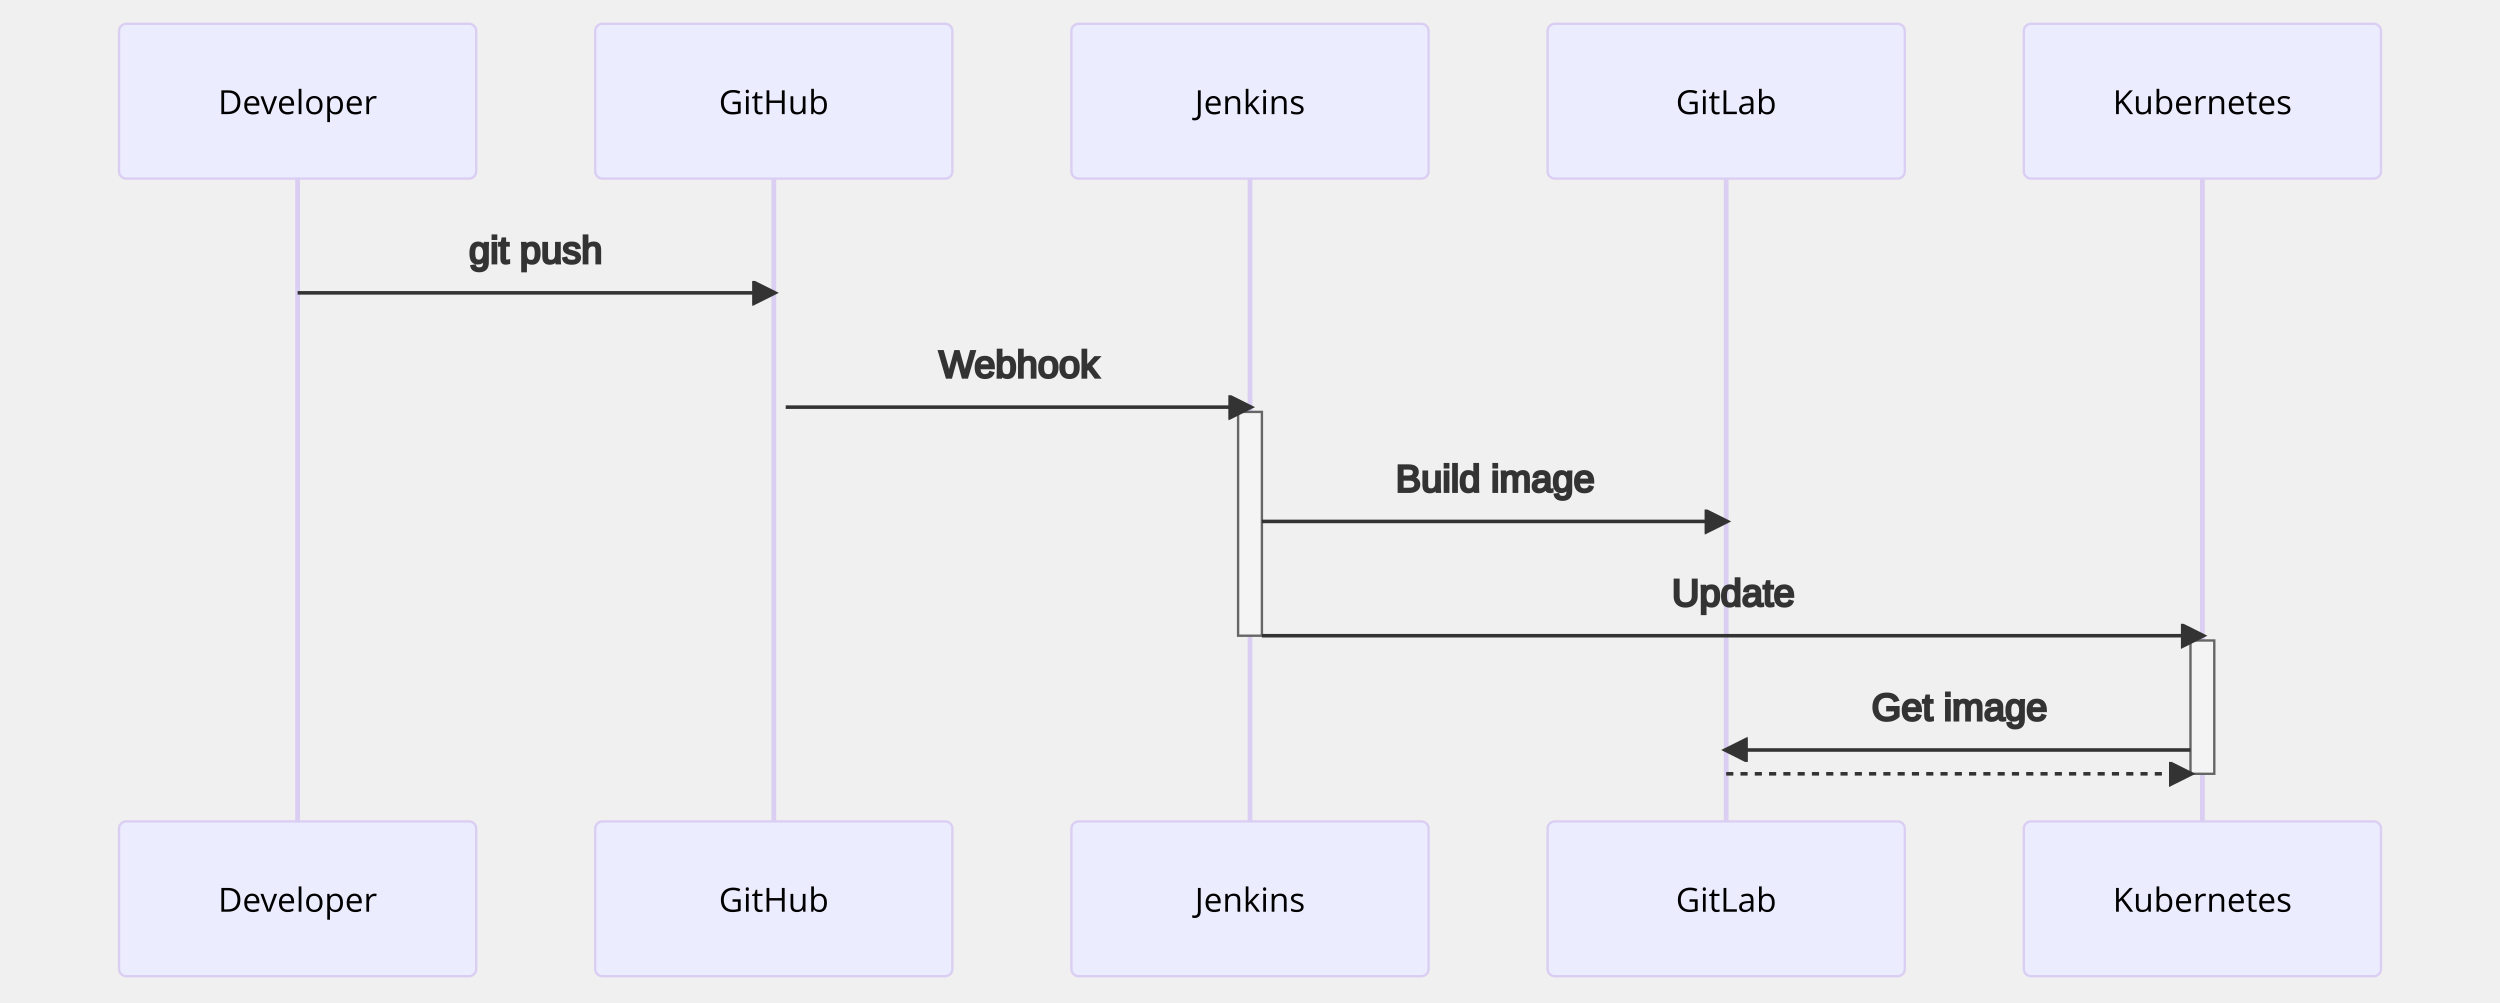
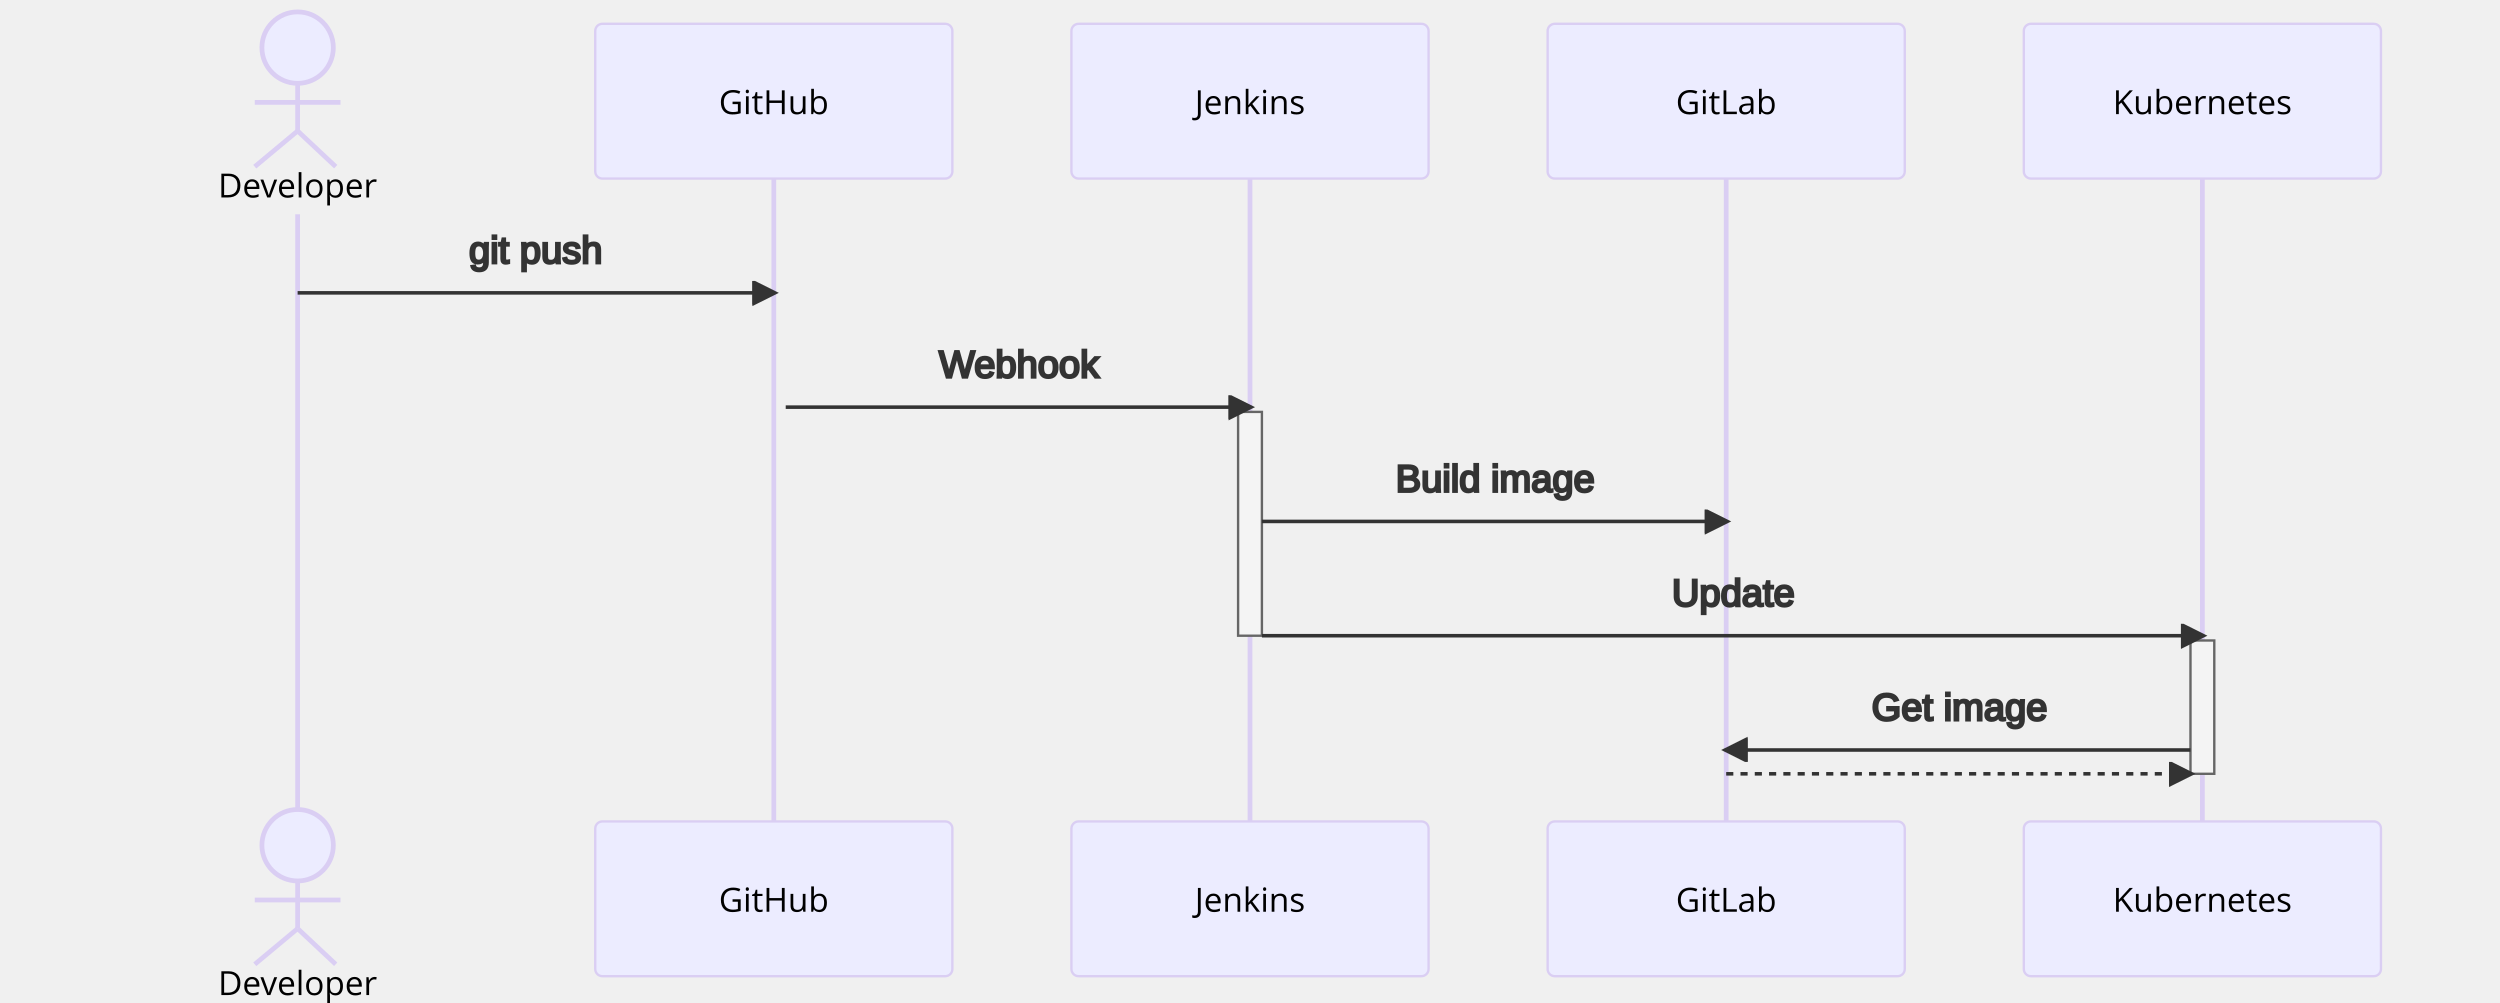
- <svg xmlns="http://www.w3.org/2000/svg" aria-labelledby="chart-title-mermaid-1655139432525 chart-desc-mermaid-1655139432525" role="img" viewBox="-50 -10 1050 421" style="max-width: 1050px; background-color: transparent;" height="421" width="100%" id="mermaid-1655139432525">
-   <style>#mermaid-1655139432525 {font-family:"trebuchet ms",verdana,arial,sans-serif;font-size:16px;fill:#333;}#mermaid-1655139432525 .error-icon{fill:#552222;}#mermaid-1655139432525 .error-text{fill:#552222;stroke:#552222;}#mermaid-1655139432525 .edge-thickness-normal{stroke-width:2px;}#mermaid-1655139432525 .edge-thickness-thick{stroke-width:3.5px;}#mermaid-1655139432525 .edge-pattern-solid{stroke-dasharray:0;}#mermaid-1655139432525 .edge-pattern-dashed{stroke-dasharray:3;}#mermaid-1655139432525 .edge-pattern-dotted{stroke-dasharray:2;}#mermaid-1655139432525 .marker{fill:#333333;stroke:#333333;}#mermaid-1655139432525 .marker.cross{stroke:#333333;}#mermaid-1655139432525 svg{font-family:"trebuchet ms",verdana,arial,sans-serif;font-size:16px;}#mermaid-1655139432525 .actor{stroke:hsl(259.626, 59.777%, 87.902%);fill:#ECECFF;}#mermaid-1655139432525 text.actor&gt;tspan{fill:black;stroke:none;}#mermaid-1655139432525 .actor-line{stroke:grey;}#mermaid-1655139432525 .messageLine0{stroke-width:1.5;stroke-dasharray:none;stroke:#333;}#mermaid-1655139432525 .messageLine1{stroke-width:1.5;stroke-dasharray:2,2;stroke:#333;}#mermaid-1655139432525 #arrowhead path{fill:#333;stroke:#333;}#mermaid-1655139432525 .sequenceNumber{fill:white;}#mermaid-1655139432525 #sequencenumber{fill:#333;}#mermaid-1655139432525 #crosshead path{fill:#333;stroke:#333;}#mermaid-1655139432525 .messageText{fill:#333;stroke:#333;}#mermaid-1655139432525 .labelBox{stroke:hsl(259.626, 59.777%, 87.902%);fill:#ECECFF;}#mermaid-1655139432525 .labelText,#mermaid-1655139432525 .labelText&gt;tspan{fill:black;stroke:none;}#mermaid-1655139432525 .loopText,#mermaid-1655139432525 .loopText&gt;tspan{fill:black;stroke:none;}#mermaid-1655139432525 .loopLine{stroke-width:2px;stroke-dasharray:2,2;stroke:hsl(259.626, 59.777%, 87.902%);fill:hsl(259.626, 59.777%, 87.902%);}#mermaid-1655139432525 .note{stroke:#aaaa33;fill:#fff5ad;}#mermaid-1655139432525 .noteText,#mermaid-1655139432525 .noteText&gt;tspan{fill:black;stroke:none;}#mermaid-1655139432525 .activation0{fill:#f4f4f4;stroke:#666;}#mermaid-1655139432525 .activation1{fill:#f4f4f4;stroke:#666;}#mermaid-1655139432525 .activation2{fill:#f4f4f4;stroke:#666;}#mermaid-1655139432525 .actorPopupMenu{position:absolute;}#mermaid-1655139432525 .actorPopupMenuPanel{position:absolute;fill:#ECECFF;box-shadow:0px 8px 16px 0px rgba(0,0,0,0.2);filter:drop-shadow(3px 5px 2px rgb(0 0 0 / 0.4));}#mermaid-1655139432525 .actor-man line{stroke:hsl(259.626, 59.777%, 87.902%);fill:#ECECFF;}#mermaid-1655139432525 .actor-man circle,#mermaid-1655139432525 line{stroke:hsl(259.626, 59.777%, 87.902%);fill:#ECECFF;stroke-width:2px;}#mermaid-1655139432525 :root{--mermaid-font-family:"trebuchet ms",verdana,arial,sans-serif;}</style>
+ <svg xmlns="http://www.w3.org/2000/svg" aria-labelledby="chart-title-mermaid-1655493358936 chart-desc-mermaid-1655493358936" role="img" viewBox="-50 -10 1050 421" style="max-width: 1050px; background-color: transparent;" height="421" width="100%" id="mermaid-1655493358936">
+   <style>#mermaid-1655493358936 {font-family:"trebuchet ms",verdana,arial,sans-serif;font-size:16px;fill:#333;}#mermaid-1655493358936 .error-icon{fill:#552222;}#mermaid-1655493358936 .error-text{fill:#552222;stroke:#552222;}#mermaid-1655493358936 .edge-thickness-normal{stroke-width:2px;}#mermaid-1655493358936 .edge-thickness-thick{stroke-width:3.5px;}#mermaid-1655493358936 .edge-pattern-solid{stroke-dasharray:0;}#mermaid-1655493358936 .edge-pattern-dashed{stroke-dasharray:3;}#mermaid-1655493358936 .edge-pattern-dotted{stroke-dasharray:2;}#mermaid-1655493358936 .marker{fill:#333333;stroke:#333333;}#mermaid-1655493358936 .marker.cross{stroke:#333333;}#mermaid-1655493358936 svg{font-family:"trebuchet ms",verdana,arial,sans-serif;font-size:16px;}#mermaid-1655493358936 .actor{stroke:hsl(259.626, 59.777%, 87.902%);fill:#ECECFF;}#mermaid-1655493358936 text.actor&gt;tspan{fill:black;stroke:none;}#mermaid-1655493358936 .actor-line{stroke:grey;}#mermaid-1655493358936 .messageLine0{stroke-width:1.5;stroke-dasharray:none;stroke:#333;}#mermaid-1655493358936 .messageLine1{stroke-width:1.5;stroke-dasharray:2,2;stroke:#333;}#mermaid-1655493358936 #arrowhead path{fill:#333;stroke:#333;}#mermaid-1655493358936 .sequenceNumber{fill:white;}#mermaid-1655493358936 #sequencenumber{fill:#333;}#mermaid-1655493358936 #crosshead path{fill:#333;stroke:#333;}#mermaid-1655493358936 .messageText{fill:#333;stroke:#333;}#mermaid-1655493358936 .labelBox{stroke:hsl(259.626, 59.777%, 87.902%);fill:#ECECFF;}#mermaid-1655493358936 .labelText,#mermaid-1655493358936 .labelText&gt;tspan{fill:black;stroke:none;}#mermaid-1655493358936 .loopText,#mermaid-1655493358936 .loopText&gt;tspan{fill:black;stroke:none;}#mermaid-1655493358936 .loopLine{stroke-width:2px;stroke-dasharray:2,2;stroke:hsl(259.626, 59.777%, 87.902%);fill:hsl(259.626, 59.777%, 87.902%);}#mermaid-1655493358936 .note{stroke:#aaaa33;fill:#fff5ad;}#mermaid-1655493358936 .noteText,#mermaid-1655493358936 .noteText&gt;tspan{fill:black;stroke:none;}#mermaid-1655493358936 .activation0{fill:#f4f4f4;stroke:#666;}#mermaid-1655493358936 .activation1{fill:#f4f4f4;stroke:#666;}#mermaid-1655493358936 .activation2{fill:#f4f4f4;stroke:#666;}#mermaid-1655493358936 .actorPopupMenu{position:absolute;}#mermaid-1655493358936 .actorPopupMenuPanel{position:absolute;fill:#ECECFF;box-shadow:0px 8px 16px 0px rgba(0,0,0,0.2);filter:drop-shadow(3px 5px 2px rgb(0 0 0 / 0.4));}#mermaid-1655493358936 .actor-man line{stroke:hsl(259.626, 59.777%, 87.902%);fill:#ECECFF;}#mermaid-1655493358936 .actor-man circle,#mermaid-1655493358936 line{stroke:hsl(259.626, 59.777%, 87.902%);fill:#ECECFF;stroke-width:2px;}#mermaid-1655493358936 :root{--mermaid-font-family:"trebuchet ms",verdana,arial,sans-serif;}</style>
  <g />
  <defs>
    <symbol height="24" width="24" id="computer">
      <path d="M2 2v13h20v-13h-20zm18 11h-16v-9h16v9zm-10.228 6l.466-1h3.524l.467 1h-4.457zm14.228 3h-24l2-6h2.104l-1.33 4h18.45l-1.297-4h2.073l2 6zm-5-10h-14v-7h14v7z" transform="scale(.5)" />
    </symbol>
  </defs>
  <defs>
    <symbol clip-rule="evenodd" fill-rule="evenodd" id="database">
      <path d="M12.258.001l.256.004.255.005.253.008.251.01.249.012.247.015.246.016.242.019.241.02.239.023.236.024.233.027.231.028.229.031.225.032.223.034.22.036.217.038.214.04.211.041.208.043.205.045.201.046.198.048.194.05.191.051.187.053.183.054.18.056.175.057.172.059.168.06.163.061.16.063.155.064.15.066.074.033.073.033.071.034.07.034.069.035.068.035.067.035.066.035.064.036.064.036.062.036.06.036.06.037.058.037.058.037.055.038.055.038.053.038.052.038.051.039.05.039.048.039.047.039.045.04.044.04.043.04.041.04.04.041.039.041.037.041.036.041.034.041.033.042.032.042.03.042.029.042.027.042.026.043.024.043.023.043.021.043.02.043.018.044.017.043.015.044.013.044.012.044.011.045.009.044.007.045.006.045.004.045.002.045.001.045v17l-.001.045-.002.045-.004.045-.006.045-.007.045-.009.044-.011.045-.012.044-.013.044-.015.044-.017.043-.018.044-.02.043-.021.043-.023.043-.024.043-.026.043-.027.042-.029.042-.03.042-.032.042-.033.042-.034.041-.036.041-.037.041-.039.041-.04.041-.041.04-.043.04-.044.04-.045.04-.047.039-.048.039-.05.039-.051.039-.052.038-.053.038-.055.038-.055.038-.058.037-.058.037-.06.037-.06.036-.062.036-.064.036-.064.036-.066.035-.067.035-.068.035-.069.035-.07.034-.071.034-.073.033-.074.033-.15.066-.155.064-.16.063-.163.061-.168.06-.172.059-.175.057-.18.056-.183.054-.187.053-.191.051-.194.05-.198.048-.201.046-.205.045-.208.043-.211.041-.214.04-.217.038-.22.036-.223.034-.225.032-.229.031-.231.028-.233.027-.236.024-.239.023-.241.02-.242.019-.246.016-.247.015-.249.012-.251.01-.253.008-.255.005-.256.004-.258.001-.258-.001-.256-.004-.255-.005-.253-.008-.251-.01-.249-.012-.247-.015-.245-.016-.243-.019-.241-.02-.238-.023-.236-.024-.234-.027-.231-.028-.228-.031-.226-.032-.223-.034-.22-.036-.217-.038-.214-.04-.211-.041-.208-.043-.204-.045-.201-.046-.198-.048-.195-.05-.19-.051-.187-.053-.184-.054-.179-.056-.176-.057-.172-.059-.167-.06-.164-.061-.159-.063-.155-.064-.151-.066-.074-.033-.072-.033-.072-.034-.07-.034-.069-.035-.068-.035-.067-.035-.066-.035-.064-.036-.063-.036-.062-.036-.061-.036-.06-.037-.058-.037-.057-.037-.056-.038-.055-.038-.053-.038-.052-.038-.051-.039-.049-.039-.049-.039-.046-.039-.046-.04-.044-.04-.043-.04-.041-.04-.04-.041-.039-.041-.037-.041-.036-.041-.034-.041-.033-.042-.032-.042-.03-.042-.029-.042-.027-.042-.026-.043-.024-.043-.023-.043-.021-.043-.02-.043-.018-.044-.017-.043-.015-.044-.013-.044-.012-.044-.011-.045-.009-.044-.007-.045-.006-.045-.004-.045-.002-.045-.001-.045v-17l.001-.045.002-.045.004-.045.006-.045.007-.045.009-.044.011-.045.012-.044.013-.044.015-.044.017-.043.018-.044.02-.043.021-.043.023-.043.024-.043.026-.043.027-.042.029-.042.03-.042.032-.042.033-.042.034-.041.036-.041.037-.041.039-.041.04-.041.041-.04.043-.04.044-.04.046-.04.046-.039.049-.039.049-.039.051-.039.052-.038.053-.038.055-.038.056-.038.057-.037.058-.037.06-.037.061-.036.062-.036.063-.036.064-.036.066-.035.067-.035.068-.035.069-.035.07-.034.072-.034.072-.033.074-.033.151-.066.155-.064.159-.063.164-.061.167-.06.172-.059.176-.057.179-.056.184-.054.187-.053.19-.051.195-.05.198-.048.201-.046.204-.045.208-.043.211-.041.214-.04.217-.038.22-.036.223-.034.226-.032.228-.031.231-.028.234-.027.236-.024.238-.023.241-.02.243-.019.245-.016.247-.015.249-.012.251-.01.253-.008.255-.005.256-.004.258-.001.258.001zm-9.258 20.499v.01l.001.021.003.021.004.022.005.021.006.022.007.022.009.023.01.022.011.023.012.023.013.023.015.023.016.024.017.023.018.024.019.024.021.024.022.025.023.024.024.025.052.049.056.05.061.051.066.051.07.051.075.051.079.052.084.052.088.052.092.052.097.052.102.051.105.052.11.052.114.051.119.051.123.051.127.05.131.05.135.05.139.048.144.049.147.047.152.047.155.047.16.045.163.045.167.043.171.043.176.041.178.041.183.039.187.039.19.037.194.035.197.035.202.033.204.031.209.03.212.029.216.027.219.025.222.024.226.021.23.02.233.018.236.016.24.015.243.012.246.01.249.008.253.005.256.004.259.001.26-.001.257-.004.254-.005.25-.008.247-.011.244-.012.241-.014.237-.016.233-.018.231-.021.226-.021.224-.024.22-.026.216-.027.212-.028.21-.031.205-.031.202-.034.198-.034.194-.036.191-.037.187-.039.183-.04.179-.04.175-.042.172-.043.168-.044.163-.045.16-.046.155-.046.152-.047.148-.048.143-.049.139-.049.136-.05.131-.05.126-.05.123-.051.118-.052.114-.051.11-.052.106-.052.101-.052.096-.052.092-.052.088-.053.083-.051.079-.052.074-.052.07-.051.065-.051.06-.051.056-.05.051-.05.023-.024.023-.025.021-.024.02-.024.019-.024.018-.024.017-.024.015-.023.014-.024.013-.023.012-.023.01-.023.01-.022.008-.022.006-.022.006-.022.004-.022.004-.021.001-.021.001-.021v-4.127l-.077.055-.08.053-.083.054-.085.053-.087.052-.09.052-.093.051-.095.05-.097.05-.1.049-.102.049-.105.048-.106.047-.109.047-.111.046-.114.045-.115.045-.118.044-.12.043-.122.042-.124.042-.126.041-.128.04-.13.04-.132.038-.134.038-.135.037-.138.037-.139.035-.142.035-.143.034-.144.033-.147.032-.148.031-.15.03-.151.03-.153.029-.154.027-.156.027-.158.026-.159.025-.161.024-.162.023-.163.022-.165.021-.166.02-.167.019-.169.018-.169.017-.171.016-.173.015-.173.014-.175.013-.175.012-.177.011-.178.01-.179.008-.179.008-.181.006-.182.005-.182.004-.184.003-.184.002h-.37l-.184-.002-.184-.003-.182-.004-.182-.005-.181-.006-.179-.008-.179-.008-.178-.01-.176-.011-.176-.012-.175-.013-.173-.014-.172-.015-.171-.016-.17-.017-.169-.018-.167-.019-.166-.02-.165-.021-.163-.022-.162-.023-.161-.024-.159-.025-.157-.026-.156-.027-.155-.027-.153-.029-.151-.03-.15-.03-.148-.031-.146-.032-.145-.033-.143-.034-.141-.035-.14-.035-.137-.037-.136-.037-.134-.038-.132-.038-.13-.04-.128-.04-.126-.041-.124-.042-.122-.042-.12-.044-.117-.043-.116-.045-.113-.045-.112-.046-.109-.047-.106-.047-.105-.048-.102-.049-.1-.049-.097-.05-.095-.05-.093-.052-.09-.051-.087-.052-.085-.053-.083-.054-.08-.054-.077-.054v4.127zm0-5.654v.011l.001.021.003.021.004.021.005.022.006.022.007.022.009.022.01.022.011.023.012.023.013.023.015.024.016.023.017.024.018.024.019.024.021.024.022.024.023.025.024.024.052.05.056.05.061.05.066.051.07.051.075.052.079.051.084.052.088.052.092.052.097.052.102.052.105.052.11.051.114.051.119.052.123.05.127.051.131.05.135.049.139.049.144.048.147.048.152.047.155.046.16.045.163.045.167.044.171.042.176.042.178.04.183.04.187.038.19.037.194.036.197.034.202.033.204.032.209.03.212.028.216.027.219.025.222.024.226.022.23.02.233.018.236.016.24.014.243.012.246.01.249.008.253.006.256.003.259.001.26-.001.257-.003.254-.006.25-.008.247-.01.244-.012.241-.015.237-.016.233-.018.231-.02.226-.022.224-.024.22-.025.216-.027.212-.029.21-.03.205-.032.202-.033.198-.035.194-.036.191-.037.187-.039.183-.039.179-.041.175-.042.172-.043.168-.044.163-.045.16-.045.155-.047.152-.047.148-.048.143-.048.139-.05.136-.049.131-.05.126-.051.123-.051.118-.051.114-.052.11-.052.106-.052.101-.052.096-.052.092-.052.088-.052.083-.052.079-.052.074-.051.07-.052.065-.051.06-.05.056-.051.051-.049.023-.025.023-.024.021-.025.02-.024.019-.024.018-.024.017-.024.015-.023.014-.023.013-.024.012-.022.01-.023.01-.023.008-.022.006-.022.006-.022.004-.021.004-.022.001-.021.001-.021v-4.139l-.077.054-.08.054-.083.054-.085.052-.087.053-.09.051-.093.051-.095.051-.097.05-.1.049-.102.049-.105.048-.106.047-.109.047-.111.046-.114.045-.115.044-.118.044-.12.044-.122.042-.124.042-.126.041-.128.04-.13.039-.132.039-.134.038-.135.037-.138.036-.139.036-.142.035-.143.033-.144.033-.147.033-.148.031-.15.03-.151.03-.153.028-.154.028-.156.027-.158.026-.159.025-.161.024-.162.023-.163.022-.165.021-.166.02-.167.019-.169.018-.169.017-.171.016-.173.015-.173.014-.175.013-.175.012-.177.011-.178.009-.179.009-.179.007-.181.007-.182.005-.182.004-.184.003-.184.002h-.37l-.184-.002-.184-.003-.182-.004-.182-.005-.181-.007-.179-.007-.179-.009-.178-.009-.176-.011-.176-.012-.175-.013-.173-.014-.172-.015-.171-.016-.17-.017-.169-.018-.167-.019-.166-.02-.165-.021-.163-.022-.162-.023-.161-.024-.159-.025-.157-.026-.156-.027-.155-.028-.153-.028-.151-.03-.15-.03-.148-.031-.146-.033-.145-.033-.143-.033-.141-.035-.14-.036-.137-.036-.136-.037-.134-.038-.132-.039-.13-.039-.128-.04-.126-.041-.124-.042-.122-.043-.12-.043-.117-.044-.116-.044-.113-.046-.112-.046-.109-.046-.106-.047-.105-.048-.102-.049-.1-.049-.097-.05-.095-.051-.093-.051-.09-.051-.087-.053-.085-.052-.083-.054-.08-.054-.077-.054v4.139zm0-5.666v.011l.001.02.003.022.004.021.005.022.006.021.007.022.009.023.01.022.011.023.012.023.013.023.015.023.016.024.017.024.018.023.019.024.021.025.022.024.023.024.024.025.052.05.056.05.061.05.066.051.07.051.075.052.079.051.084.052.088.052.092.052.097.052.102.052.105.051.11.052.114.051.119.051.123.051.127.05.131.05.135.05.139.049.144.048.147.048.152.047.155.046.16.045.163.045.167.043.171.043.176.042.178.04.183.04.187.038.19.037.194.036.197.034.202.033.204.032.209.03.212.028.216.027.219.025.222.024.226.021.23.02.233.018.236.017.24.014.243.012.246.01.249.008.253.006.256.003.259.001.26-.001.257-.003.254-.006.25-.008.247-.01.244-.013.241-.014.237-.016.233-.018.231-.02.226-.022.224-.024.22-.025.216-.027.212-.029.21-.03.205-.032.202-.033.198-.035.194-.036.191-.037.187-.039.183-.039.179-.041.175-.042.172-.043.168-.044.163-.045.16-.045.155-.047.152-.047.148-.048.143-.049.139-.049.136-.049.131-.051.126-.05.123-.051.118-.052.114-.051.11-.052.106-.052.101-.052.096-.052.092-.052.088-.052.083-.052.079-.052.074-.052.07-.051.065-.051.06-.051.056-.05.051-.049.023-.025.023-.025.021-.024.02-.024.019-.024.018-.024.017-.024.015-.023.014-.024.013-.023.012-.023.01-.022.01-.023.008-.022.006-.022.006-.022.004-.022.004-.021.001-.021.001-.021v-4.153l-.077.054-.08.054-.083.053-.085.053-.087.053-.09.051-.093.051-.095.051-.097.05-.1.049-.102.048-.105.048-.106.048-.109.046-.111.046-.114.046-.115.044-.118.044-.12.043-.122.043-.124.042-.126.041-.128.04-.13.039-.132.039-.134.038-.135.037-.138.036-.139.036-.142.034-.143.034-.144.033-.147.032-.148.032-.15.03-.151.03-.153.028-.154.028-.156.027-.158.026-.159.024-.161.024-.162.023-.163.023-.165.021-.166.02-.167.019-.169.018-.169.017-.171.016-.173.015-.173.014-.175.013-.175.012-.177.01-.178.01-.179.009-.179.007-.181.006-.182.006-.182.004-.184.003-.184.001-.185.001-.185-.001-.184-.001-.184-.003-.182-.004-.182-.006-.181-.006-.179-.007-.179-.009-.178-.01-.176-.01-.176-.012-.175-.013-.173-.014-.172-.015-.171-.016-.17-.017-.169-.018-.167-.019-.166-.02-.165-.021-.163-.023-.162-.023-.161-.024-.159-.024-.157-.026-.156-.027-.155-.028-.153-.028-.151-.03-.15-.03-.148-.032-.146-.032-.145-.033-.143-.034-.141-.034-.14-.036-.137-.036-.136-.037-.134-.038-.132-.039-.13-.039-.128-.041-.126-.041-.124-.041-.122-.043-.12-.043-.117-.044-.116-.044-.113-.046-.112-.046-.109-.046-.106-.048-.105-.048-.102-.048-.1-.05-.097-.049-.095-.051-.093-.051-.09-.052-.087-.052-.085-.053-.083-.053-.08-.054-.077-.054v4.153zm8.74-8.179l-.257.004-.254.005-.25.008-.247.011-.244.012-.241.014-.237.016-.233.018-.231.021-.226.022-.224.023-.22.026-.216.027-.212.028-.21.031-.205.032-.202.033-.198.034-.194.036-.191.038-.187.038-.183.04-.179.041-.175.042-.172.043-.168.043-.163.045-.16.046-.155.046-.152.048-.148.048-.143.048-.139.049-.136.05-.131.05-.126.051-.123.051-.118.051-.114.052-.11.052-.106.052-.101.052-.096.052-.092.052-.088.052-.083.052-.079.052-.074.051-.07.052-.065.051-.06.05-.056.05-.051.05-.023.025-.023.024-.021.024-.02.025-.019.024-.018.024-.017.023-.015.024-.014.023-.013.023-.012.023-.01.023-.01.022-.008.022-.006.023-.006.021-.004.022-.004.021-.001.021-.001.021.001.021.001.021.004.021.004.022.006.021.006.023.008.022.01.022.01.023.012.023.013.023.014.023.015.024.017.023.018.024.019.024.02.025.021.024.023.024.023.025.051.05.056.05.06.05.065.051.07.052.074.051.079.052.083.052.088.052.092.052.096.052.101.052.106.052.11.052.114.052.118.051.123.051.126.051.131.05.136.05.139.049.143.048.148.048.152.048.155.046.16.046.163.045.168.043.172.043.175.042.179.041.183.04.187.038.191.038.194.036.198.034.202.033.205.032.21.031.212.028.216.027.22.026.224.023.226.022.231.021.233.018.237.016.241.014.244.012.247.011.25.008.254.005.257.004.26.001.26-.001.257-.004.254-.005.25-.008.247-.011.244-.012.241-.014.237-.016.233-.018.231-.021.226-.022.224-.023.22-.026.216-.027.212-.028.21-.031.205-.032.202-.033.198-.034.194-.036.191-.038.187-.038.183-.04.179-.041.175-.042.172-.043.168-.043.163-.045.16-.046.155-.046.152-.048.148-.048.143-.048.139-.049.136-.05.131-.05.126-.051.123-.051.118-.051.114-.052.11-.052.106-.052.101-.052.096-.052.092-.052.088-.052.083-.052.079-.052.074-.051.07-.052.065-.051.06-.05.056-.05.051-.05.023-.025.023-.024.021-.024.02-.025.019-.024.018-.024.017-.023.015-.024.014-.023.013-.023.012-.023.01-.023.01-.022.008-.022.006-.023.006-.021.004-.022.004-.021.001-.021.001-.021-.001-.021-.001-.021-.004-.021-.004-.022-.006-.021-.006-.023-.008-.022-.01-.022-.01-.023-.012-.023-.013-.023-.014-.023-.015-.024-.017-.023-.018-.024-.019-.024-.02-.025-.021-.024-.023-.024-.023-.025-.051-.05-.056-.05-.06-.05-.065-.051-.07-.052-.074-.051-.079-.052-.083-.052-.088-.052-.092-.052-.096-.052-.101-.052-.106-.052-.11-.052-.114-.052-.118-.051-.123-.051-.126-.051-.131-.05-.136-.05-.139-.049-.143-.048-.148-.048-.152-.048-.155-.046-.16-.046-.163-.045-.168-.043-.172-.043-.175-.042-.179-.041-.183-.04-.187-.038-.191-.038-.194-.036-.198-.034-.202-.033-.205-.032-.21-.031-.212-.028-.216-.027-.22-.026-.224-.023-.226-.022-.231-.021-.233-.018-.237-.016-.241-.014-.244-.012-.247-.011-.25-.008-.254-.005-.257-.004-.26-.001-.26.001z" transform="scale(.5)" />
    </symbol>
  </defs>
  <defs>
    <symbol height="24" width="24" id="clock">
      <path d="M12 2c5.514 0 10 4.486 10 10s-4.486 10-10 10-10-4.486-10-10 4.486-10 10-10zm0-2c-6.627 0-12 5.373-12 12s5.373 12 12 12 12-5.373 12-12-5.373-12-12-12zm5.848 12.459c.202.038.202.333.001.372-1.907.361-6.045 1.111-6.547 1.111-.719 0-1.301-.582-1.301-1.301 0-.512.77-5.447 1.125-7.445.034-.192.312-.181.343.014l.985 6.238 5.394 1.011z" transform="scale(.5)" />
    </symbol>
  </defs>
-   <g>
-     <line stroke="#999" stroke-width="0.5px" class="200" y2="355" x2="75" y1="5" x1="75" id="actor0" />
-     <g id="root-0">
-       <rect class="actor" ry="3" rx="3" height="65" width="150" stroke="#666" fill="#eaeaea" y="0" x="0" />
-       <text style="text-anchor: middle; font-size: 14px; font-weight: 400; font-family: &quot;Open Sans&quot;, sans-serif;" class="actor" alignment-baseline="central" dominant-baseline="central" y="32.5" x="75">
-         <tspan dy="0" x="75">Developer</tspan>
-       </text>
-     </g>
+   <line stroke="#999" stroke-width="0.5px" class="200" y2="355" x2="75" y1="80" x1="75" id="actor0" />
+   <g class="actor-man">
+     <line y2="45" x2="75" y1="25" x1="75" id="actor-man-torso0" />
+     <line y2="33" x2="93" y1="33" x1="57" id="actor-man-arms0" />
+     <line y2="45" x2="75" y1="60" x1="57" />
+     <line y2="60" x2="91" y1="45" x1="75" />
+     <circle height="65" width="150" r="15" cy="10" cx="75" />
+     <text style="text-anchor: middle; font-size: 14px; font-weight: 400; font-family: &quot;Open Sans&quot;, sans-serif;" class="actor" alignment-baseline="central" dominant-baseline="central" y="67.5" x="75">
+       <tspan dy="0" x="75">Developer</tspan>
+     </text>
  </g>
  <g>
    <line stroke="#999" stroke-width="0.5px" class="200" y2="355" x2="275" y1="5" x1="275" id="actor1" />
    <g id="root-1">
      <rect class="actor" ry="3" rx="3" height="65" width="150" stroke="#666" fill="#eaeaea" y="0" x="200" />
      <text style="text-anchor: middle; font-size: 14px; font-weight: 400; font-family: &quot;Open Sans&quot;, sans-serif;" class="actor" alignment-baseline="central" dominant-baseline="central" y="32.5" x="275">
        <tspan dy="0" x="275">GitHub</tspan>
      </text>
    </g>
  </g>
  <g>
    <line stroke="#999" stroke-width="0.5px" class="200" y2="355" x2="475" y1="5" x1="475" id="actor2" />
    <g id="root-2">
      <rect class="actor" ry="3" rx="3" height="65" width="150" stroke="#666" fill="#eaeaea" y="0" x="400" />
      <text style="text-anchor: middle; font-size: 14px; font-weight: 400; font-family: &quot;Open Sans&quot;, sans-serif;" class="actor" alignment-baseline="central" dominant-baseline="central" y="32.5" x="475">
        <tspan dy="0" x="475">Jenkins</tspan>
      </text>
    </g>
  </g>
  <g>
    <line stroke="#999" stroke-width="0.5px" class="200" y2="355" x2="675" y1="5" x1="675" id="actor3" />
    <g id="root-3">
      <rect class="actor" ry="3" rx="3" height="65" width="150" stroke="#666" fill="#eaeaea" y="0" x="600" />
      <text style="text-anchor: middle; font-size: 14px; font-weight: 400; font-family: &quot;Open Sans&quot;, sans-serif;" class="actor" alignment-baseline="central" dominant-baseline="central" y="32.5" x="675">
        <tspan dy="0" x="675">GitLab</tspan>
      </text>
    </g>
  </g>
  <g>
    <line stroke="#999" stroke-width="0.5px" class="200" y2="355" x2="875" y1="5" x1="875" id="actor4" />
    <g id="root-4">
      <rect class="actor" ry="3" rx="3" height="65" width="150" stroke="#666" fill="#eaeaea" y="0" x="800" />
      <text style="text-anchor: middle; font-size: 14px; font-weight: 400; font-family: &quot;Open Sans&quot;, sans-serif;" class="actor" alignment-baseline="central" dominant-baseline="central" y="32.5" x="875">
        <tspan dy="0" x="875">Kubernetes</tspan>
      </text>
    </g>
  </g>
  <defs>
    <marker orient="auto" markerHeight="12" markerWidth="12" markerUnits="userSpaceOnUse" refY="5" refX="9" id="arrowhead">
      <path d="M 0 0 L 10 5 L 0 10 z" />
    </marker>
  </defs>
  <defs>
    <marker refY="4" refX="16" orient="auto" markerHeight="8" markerWidth="15" id="crosshead">
      <path style="stroke-dasharray: 0, 0;" d="M 9,2 V 6 L16,4 Z" stroke-width="1px" stroke="#000000" fill="black" />
      <path style="stroke-dasharray: 0, 0;" d="M 0,1 L 6,7 M 6,1 L 0,7" stroke-width="1px" stroke="#000000" fill="none" />
    </marker>
  </defs>
  <defs>
    <marker orient="auto" markerHeight="28" markerWidth="20" refY="7" refX="18" id="filled-head">
      <path d="M 18,7 L9,13 L14,7 L9,1 Z" />
    </marker>
  </defs>
  <defs>
    <marker orient="auto" markerHeight="40" markerWidth="60" refY="15" refX="15" id="sequencenumber">
      <circle r="6" cy="15" cx="15" />
    </marker>
  </defs>
  <g />
  <g>
    <rect class="activation0" ry="0" rx="0" height="94" width="10" stroke="#666" fill="#EDF2AE" y="163" x="470" />
  </g>
  <g>
    <rect class="activation0" ry="0" rx="0" height="56" width="10" stroke="#666" fill="#EDF2AE" y="259" x="870" />
  </g>
  <text style="font-family: &quot;trebuchet ms&quot;, verdana, arial, sans-serif; font-size: 16px; font-weight: 400;" dy="1em" class="messageText" alignment-baseline="middle" dominant-baseline="middle" text-anchor="middle" y="80" x="175">git push</text>
  <line style="fill: none;" marker-end="url(#arrowhead)" stroke="none" stroke-width="2" class="messageLine0" y2="113" x2="275" y1="113" x1="75" />
  <text style="font-family: &quot;trebuchet ms&quot;, verdana, arial, sans-serif; font-size: 16px; font-weight: 400;" dy="1em" class="messageText" alignment-baseline="middle" dominant-baseline="middle" text-anchor="middle" y="128" x="378">Webhook</text>
  <line style="fill: none;" marker-end="url(#arrowhead)" stroke="none" stroke-width="2" class="messageLine0" y2="161" x2="475" y1="161" x1="280" />
  <text style="font-family: &quot;trebuchet ms&quot;, verdana, arial, sans-serif; font-size: 16px; font-weight: 400;" dy="1em" class="messageText" alignment-baseline="middle" dominant-baseline="middle" text-anchor="middle" y="176" x="578">Build image</text>
  <line style="fill: none;" marker-end="url(#arrowhead)" stroke="none" stroke-width="2" class="messageLine0" y2="209" x2="675" y1="209" x1="480" />
  <text style="font-family: &quot;trebuchet ms&quot;, verdana, arial, sans-serif; font-size: 16px; font-weight: 400;" dy="1em" class="messageText" alignment-baseline="middle" dominant-baseline="middle" text-anchor="middle" y="224" x="678">Update</text>
  <line style="fill: none;" marker-end="url(#arrowhead)" stroke="none" stroke-width="2" class="messageLine0" y2="257" x2="875" y1="257" x1="480" />
  <text style="font-family: &quot;trebuchet ms&quot;, verdana, arial, sans-serif; font-size: 16px; font-weight: 400;" dy="1em" class="messageText" alignment-baseline="middle" dominant-baseline="middle" text-anchor="middle" y="272" x="773">Get image</text>
  <line style="fill: none;" marker-end="url(#arrowhead)" stroke="none" stroke-width="2" class="messageLine0" y2="305" x2="675" y1="305" x1="870" />
  <text style="font-family: &quot;trebuchet ms&quot;, verdana, arial, sans-serif; font-size: 16px; font-weight: 400;" dy="1em" class="messageText" alignment-baseline="middle" dominant-baseline="middle" text-anchor="middle" y="320" x="773" />
  <line style="stroke-dasharray: 3, 3; fill: none;" marker-end="url(#arrowhead)" stroke="none" stroke-width="2" class="messageLine1" y2="315" x2="870" y1="315" x1="675" />
-   <g>
-     <rect class="actor" ry="3" rx="3" height="65" width="150" stroke="#666" fill="#eaeaea" y="335" x="0" />
-     <text style="text-anchor: middle; font-size: 14px; font-weight: 400; font-family: &quot;Open Sans&quot;, sans-serif;" class="actor" alignment-baseline="central" dominant-baseline="central" y="367.5" x="75">
+   <g class="actor-man">
+     <line y2="380" x2="75" y1="360" x1="75" id="actor-man-torso4" />
+     <line y2="368" x2="93" y1="368" x1="57" id="actor-man-arms4" />
+     <line y2="380" x2="75" y1="395" x1="57" />
+     <line y2="395" x2="91" y1="380" x1="75" />
+     <circle height="65" width="150" r="15" cy="345" cx="75" />
+     <text style="text-anchor: middle; font-size: 14px; font-weight: 400; font-family: &quot;Open Sans&quot;, sans-serif;" class="actor" alignment-baseline="central" dominant-baseline="central" y="402.5" x="75">
      <tspan dy="0" x="75">Developer</tspan>
    </text>
  </g>
  <g>
    <rect class="actor" ry="3" rx="3" height="65" width="150" stroke="#666" fill="#eaeaea" y="335" x="200" />
    <text style="text-anchor: middle; font-size: 14px; font-weight: 400; font-family: &quot;Open Sans&quot;, sans-serif;" class="actor" alignment-baseline="central" dominant-baseline="central" y="367.5" x="275">
      <tspan dy="0" x="275">GitHub</tspan>
    </text>
  </g>
  <g>
    <rect class="actor" ry="3" rx="3" height="65" width="150" stroke="#666" fill="#eaeaea" y="335" x="400" />
    <text style="text-anchor: middle; font-size: 14px; font-weight: 400; font-family: &quot;Open Sans&quot;, sans-serif;" class="actor" alignment-baseline="central" dominant-baseline="central" y="367.5" x="475">
      <tspan dy="0" x="475">Jenkins</tspan>
    </text>
  </g>
  <g>
    <rect class="actor" ry="3" rx="3" height="65" width="150" stroke="#666" fill="#eaeaea" y="335" x="600" />
    <text style="text-anchor: middle; font-size: 14px; font-weight: 400; font-family: &quot;Open Sans&quot;, sans-serif;" class="actor" alignment-baseline="central" dominant-baseline="central" y="367.5" x="675">
      <tspan dy="0" x="675">GitLab</tspan>
    </text>
  </g>
  <g>
    <rect class="actor" ry="3" rx="3" height="65" width="150" stroke="#666" fill="#eaeaea" y="335" x="800" />
    <text style="text-anchor: middle; font-size: 14px; font-weight: 400; font-family: &quot;Open Sans&quot;, sans-serif;" class="actor" alignment-baseline="central" dominant-baseline="central" y="367.5" x="875">
      <tspan dy="0" x="875">Kubernetes</tspan>
    </text>
  </g>
</svg>
